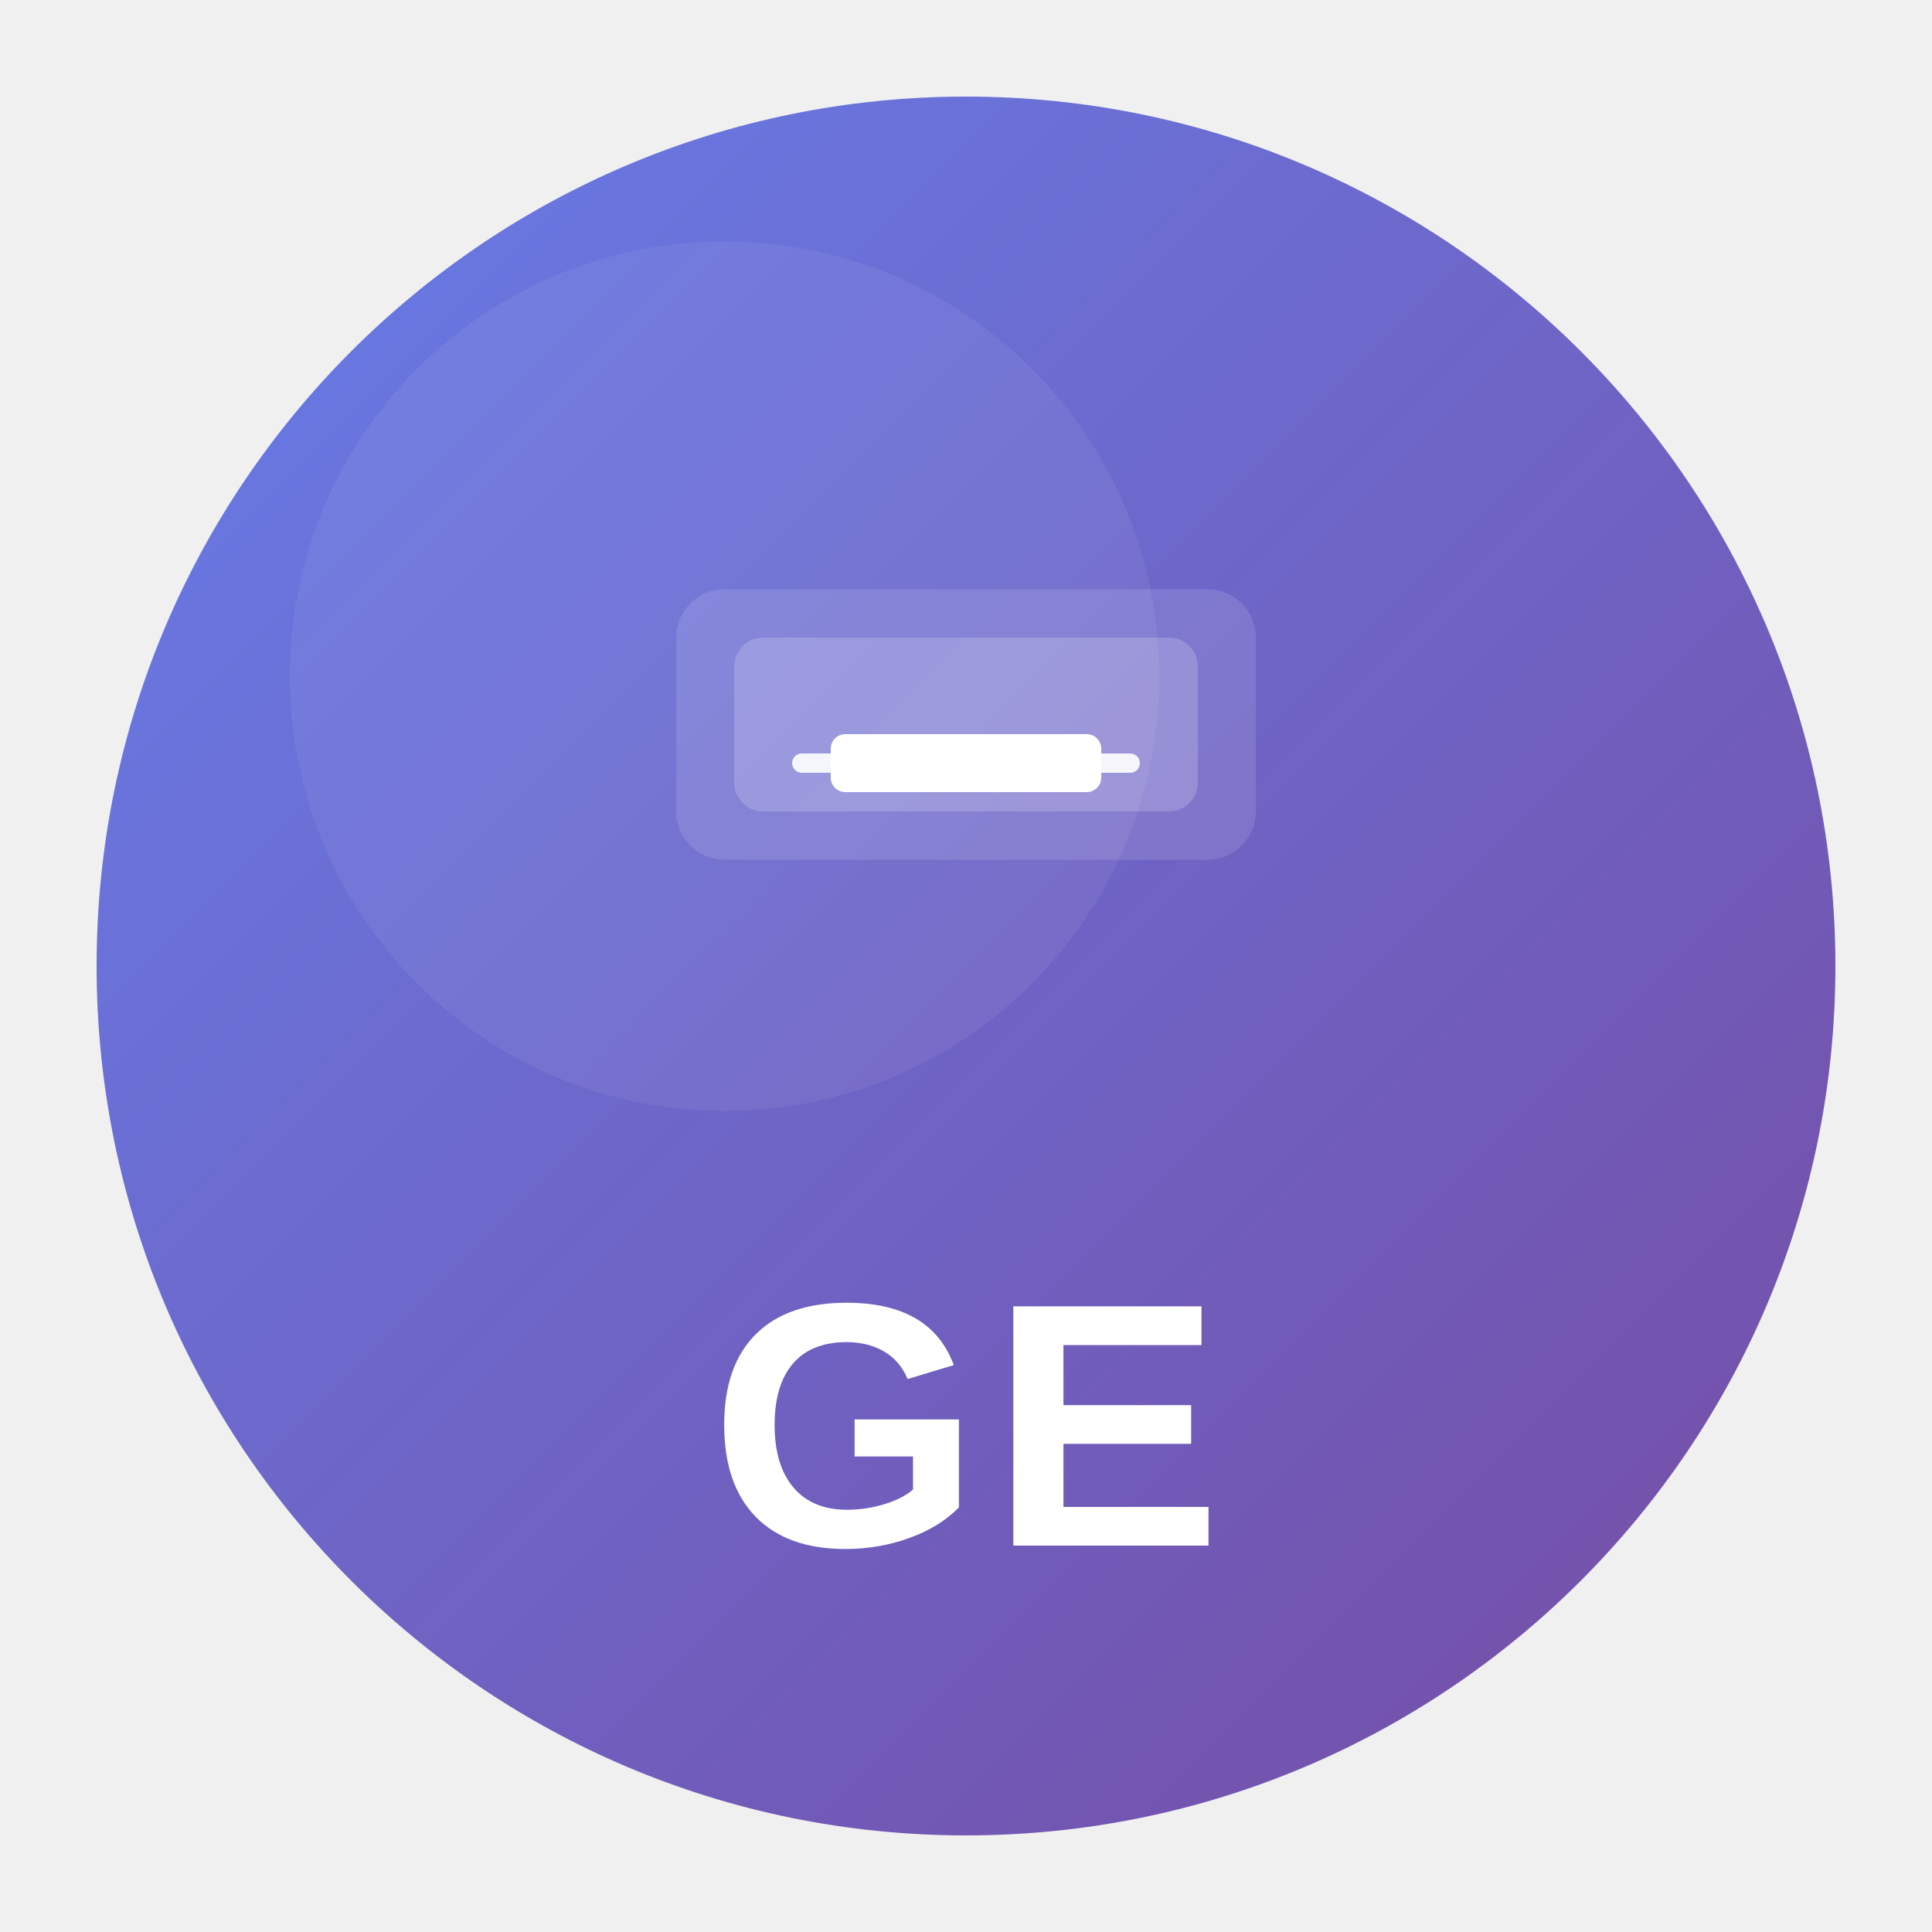
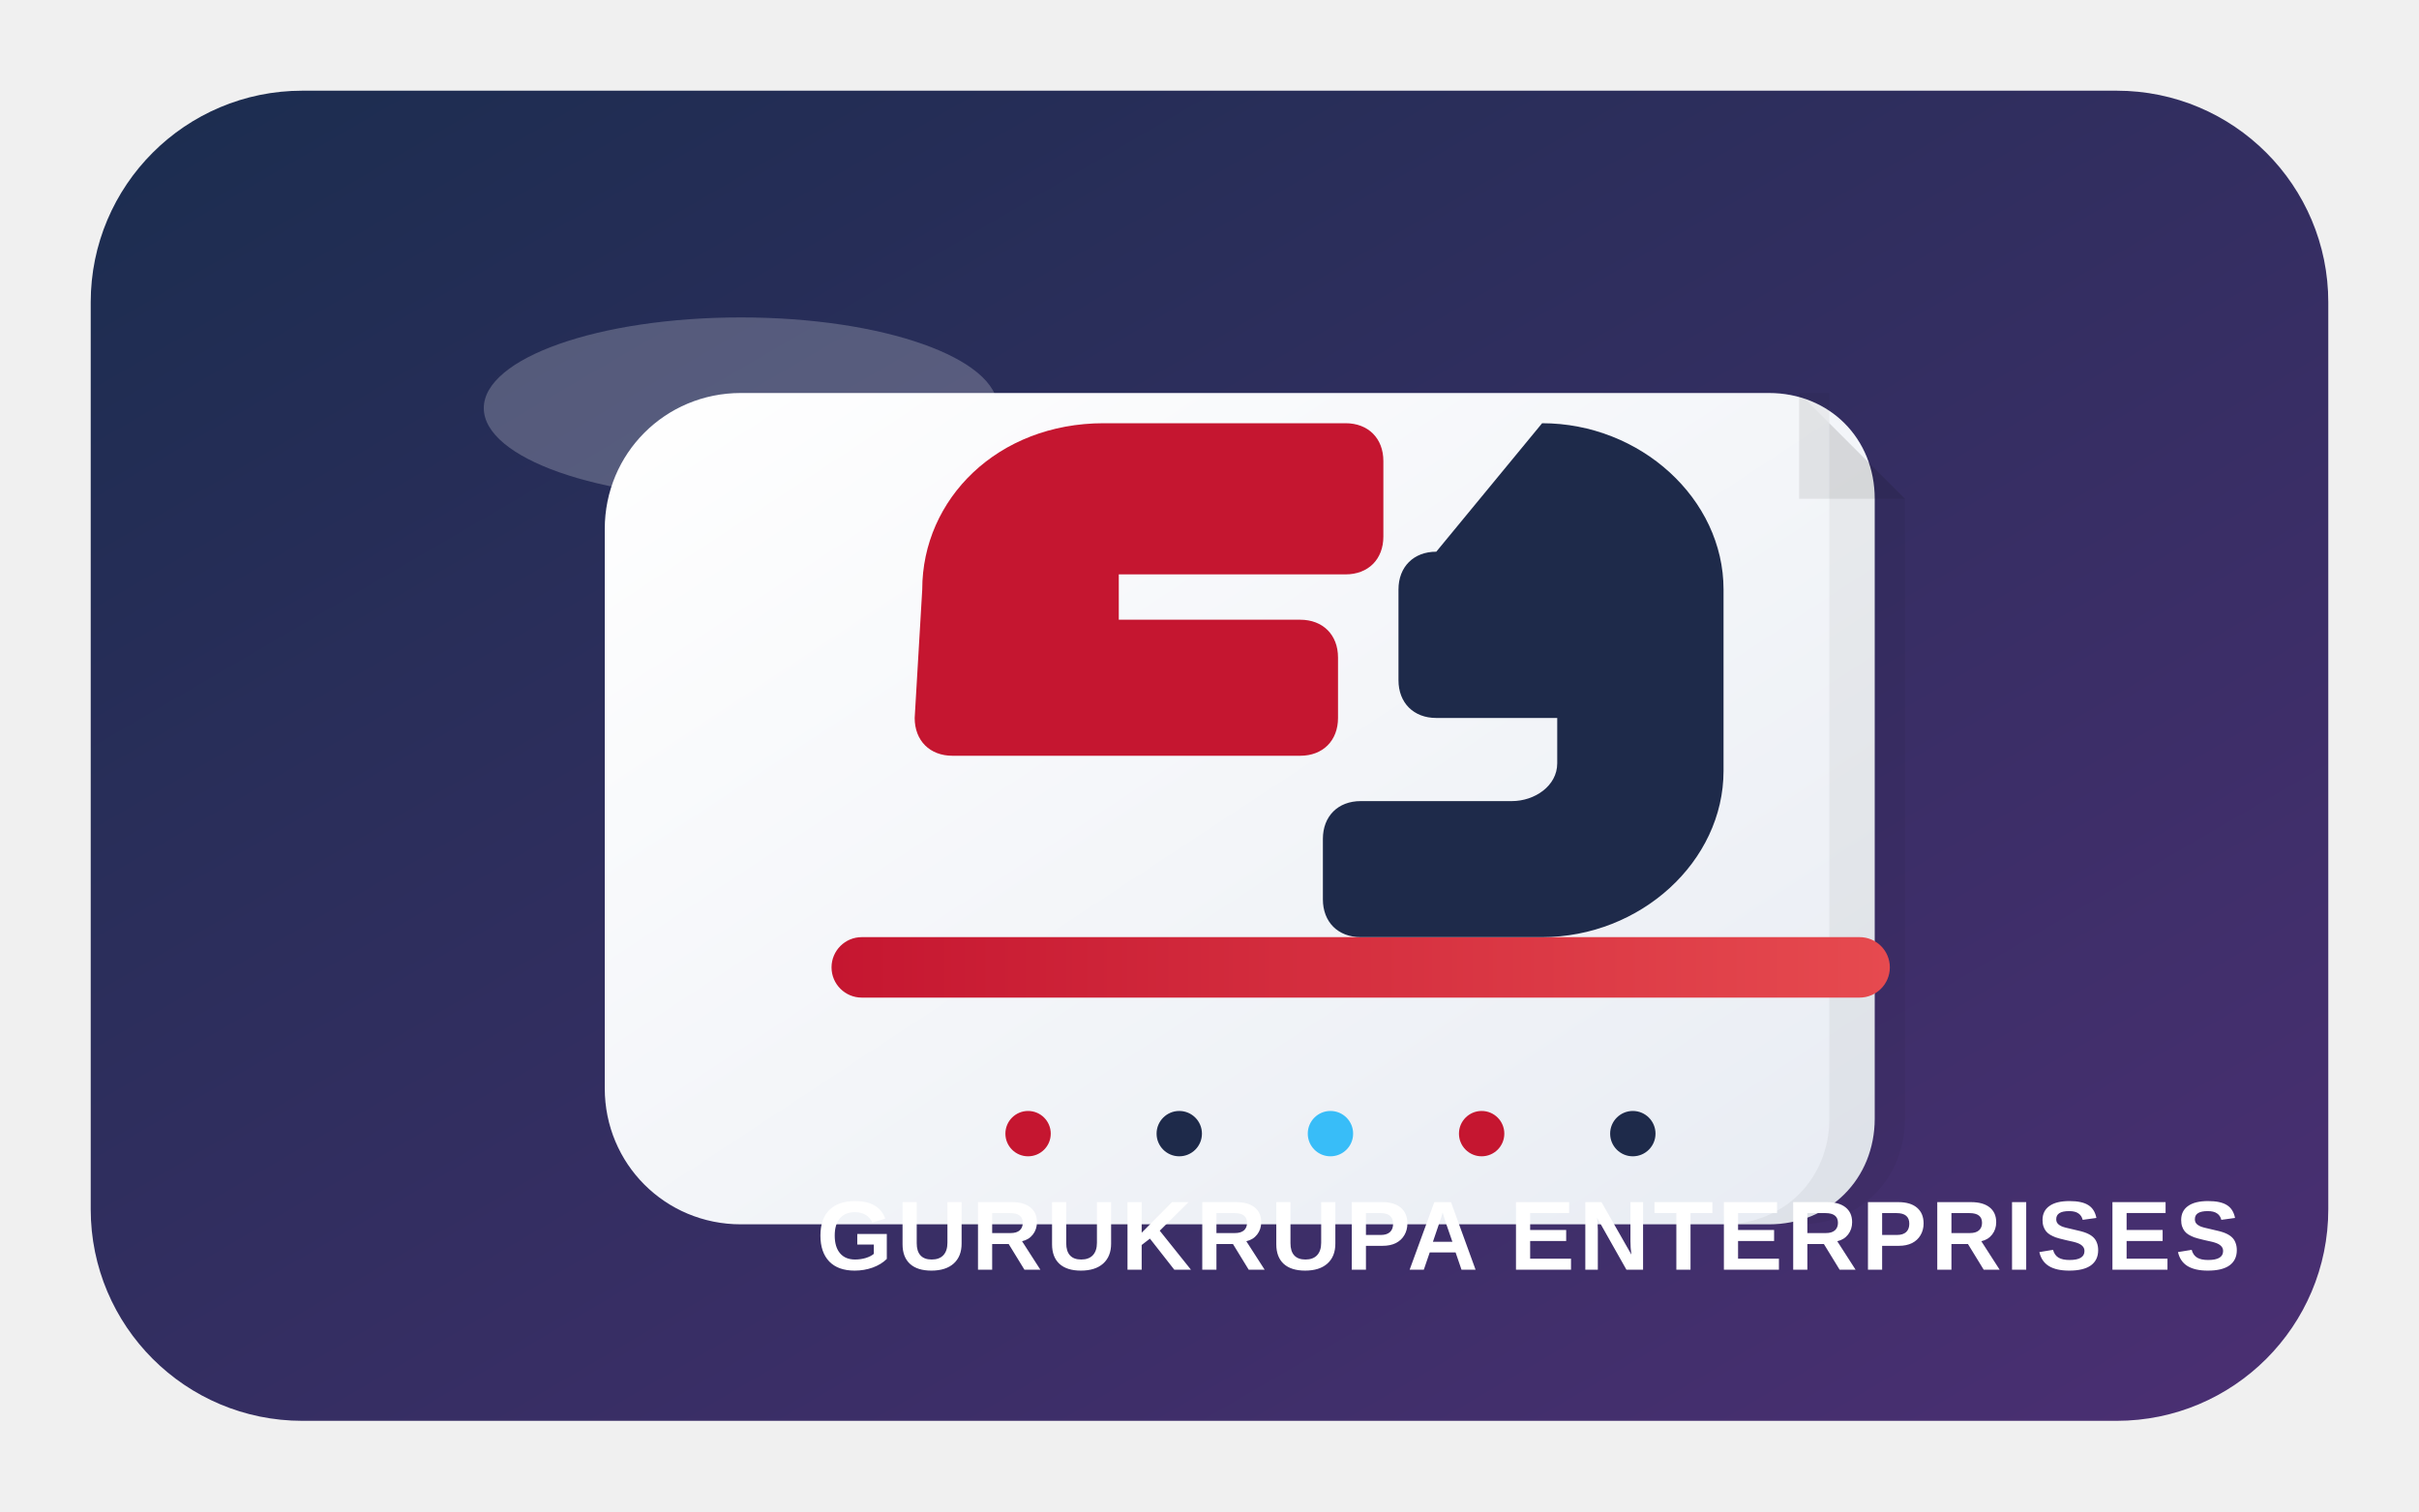
- <svg xmlns="http://www.w3.org/2000/svg" viewBox="0 0 400 400" width="400" height="400" role="img" aria-label="Gurukrupa Enterprises logo">
+ <svg xmlns="http://www.w3.org/2000/svg" viewBox="0 0 320 200" role="img" aria-labelledby="title desc">
  <defs>
-     <linearGradient id="lg" x1="0" x2="1" y1="0" y2="1">
-       <stop offset="0%" stop-color="#667eea" />
-       <stop offset="100%" stop-color="#764ba2" />
+     <linearGradient id="bg" x1="0%" y1="0%" x2="100%" y2="100%">
+       <stop offset="0%" stop-color="#1b2d4f" />
+       <stop offset="100%" stop-color="#4b2f73" />
    </linearGradient>
-     <filter id="soft" x="-20%" y="-20%" width="140%" height="140%">
-       <feGaussianBlur stdDeviation="6" result="b" />
-       <feBlend in="SourceGraphic" in2="b" mode="normal" />
-     </filter>
+     <linearGradient id="accent" x1="0%" y1="0%" x2="100%" y2="0%">
+       <stop offset="0%" stop-color="#c51630" />
+       <stop offset="100%" stop-color="#e64a4f" />
+     </linearGradient>
+     <linearGradient id="paper" x1="0%" y1="0%" x2="100%" y2="100%">
+       <stop offset="0%" stop-color="#ffffff" />
+       <stop offset="100%" stop-color="#e8ecf3" />
+     </linearGradient>
  </defs>
-   <circle cx="200" cy="200" r="180" fill="url(#lg)" />
-   <circle cx="150" cy="140" r="90" fill="#ffffff" opacity="0.06" />
-   <g transform="translate(200,150)" filter="none">
-     <rect x="-60" y="-28" width="120" height="56" rx="10" fill="#ffffff" opacity="0.12" />
-     <rect x="-48" y="-18" width="96" height="36" rx="6" fill="#ffffff" opacity="0.18" />
-     <rect x="-28" y="2" width="56" height="12" rx="3" fill="#ffffff" />
-     <rect x="-36" y="6" width="72" height="4" rx="2" fill="#ffffff" opacity="0.9" />
-   </g>
-   <text x="200" y="320" text-anchor="middle" font-family="Poppins, Arial, sans-serif" font-weight="700" font-size="72" fill="#ffffff" letter-spacing="2">GE</text>
-   <circle cx="200" cy="200" r="188" fill="none" stroke="#ffffff" stroke-opacity="0.06" stroke-width="2" />
+   <rect x="12" y="12" width="296" height="176" rx="28" fill="url(#bg)" />
+   <ellipse cx="98" cy="54" rx="34" ry="12" fill="rgba(255,255,255,0.22)" />
+   <path d="M94 52h140c8 0 14 6 14 14v82c0 8-6 14-14 14H98c-10 0-18-8-18-18V70c0-10 8-18 18-18z" fill="url(#paper)" />
+   <path d="M238 52l14 14v82c0 8-6 14-14 14h-10c8 0 14-6 14-14V52z" fill="rgba(0,0,0,0.05)" />
+   <path d="M238 52l14 14h-14z" fill="rgba(0,0,0,0.08)" />
+   <rect x="110" y="124" width="140" height="8" rx="4" fill="url(#accent)" />
+   <path d="M122 78c0-12 10-22 24-22h32c3 0 5 2 5 5v10c0 3-2 5-5 5h-30v6h24c3 0 5 2 5 5v8c0 3-2 5-5 5h-46c-3 0-5-2-5-5z" fill="#c51630" />
+   <path d="M204 56c13 0 24 10 24 22v24c0 12-11 22-24 22h-24c-3 0-5-2-5-5v-8c0-3 2-5 5-5h20c3 0 6-2 6-5v-6h-16c-3 0-5-2-5-5v-12c0-3 2-5 5-5z" fill="#1e2a4a" />
+   <circle cx="136" cy="150" r="3" fill="#c51630" />
+   <circle cx="156" cy="150" r="3" fill="#1e2a4a" />
+   <circle cx="176" cy="150" r="3" fill="#38bdf8" />
+   <circle cx="196" cy="150" r="3" fill="#c51630" />
+   <circle cx="216" cy="150" r="3" fill="#1e2a4a" />
+   <text x="108" y="168" fill="#ffffff" font-family="'Poppins', 'Segoe UI', Arial, sans-serif" font-size="13" font-weight="600" letter-spacing="0.5">GURUKRUPA ENTERPRISES</text>
</svg>
